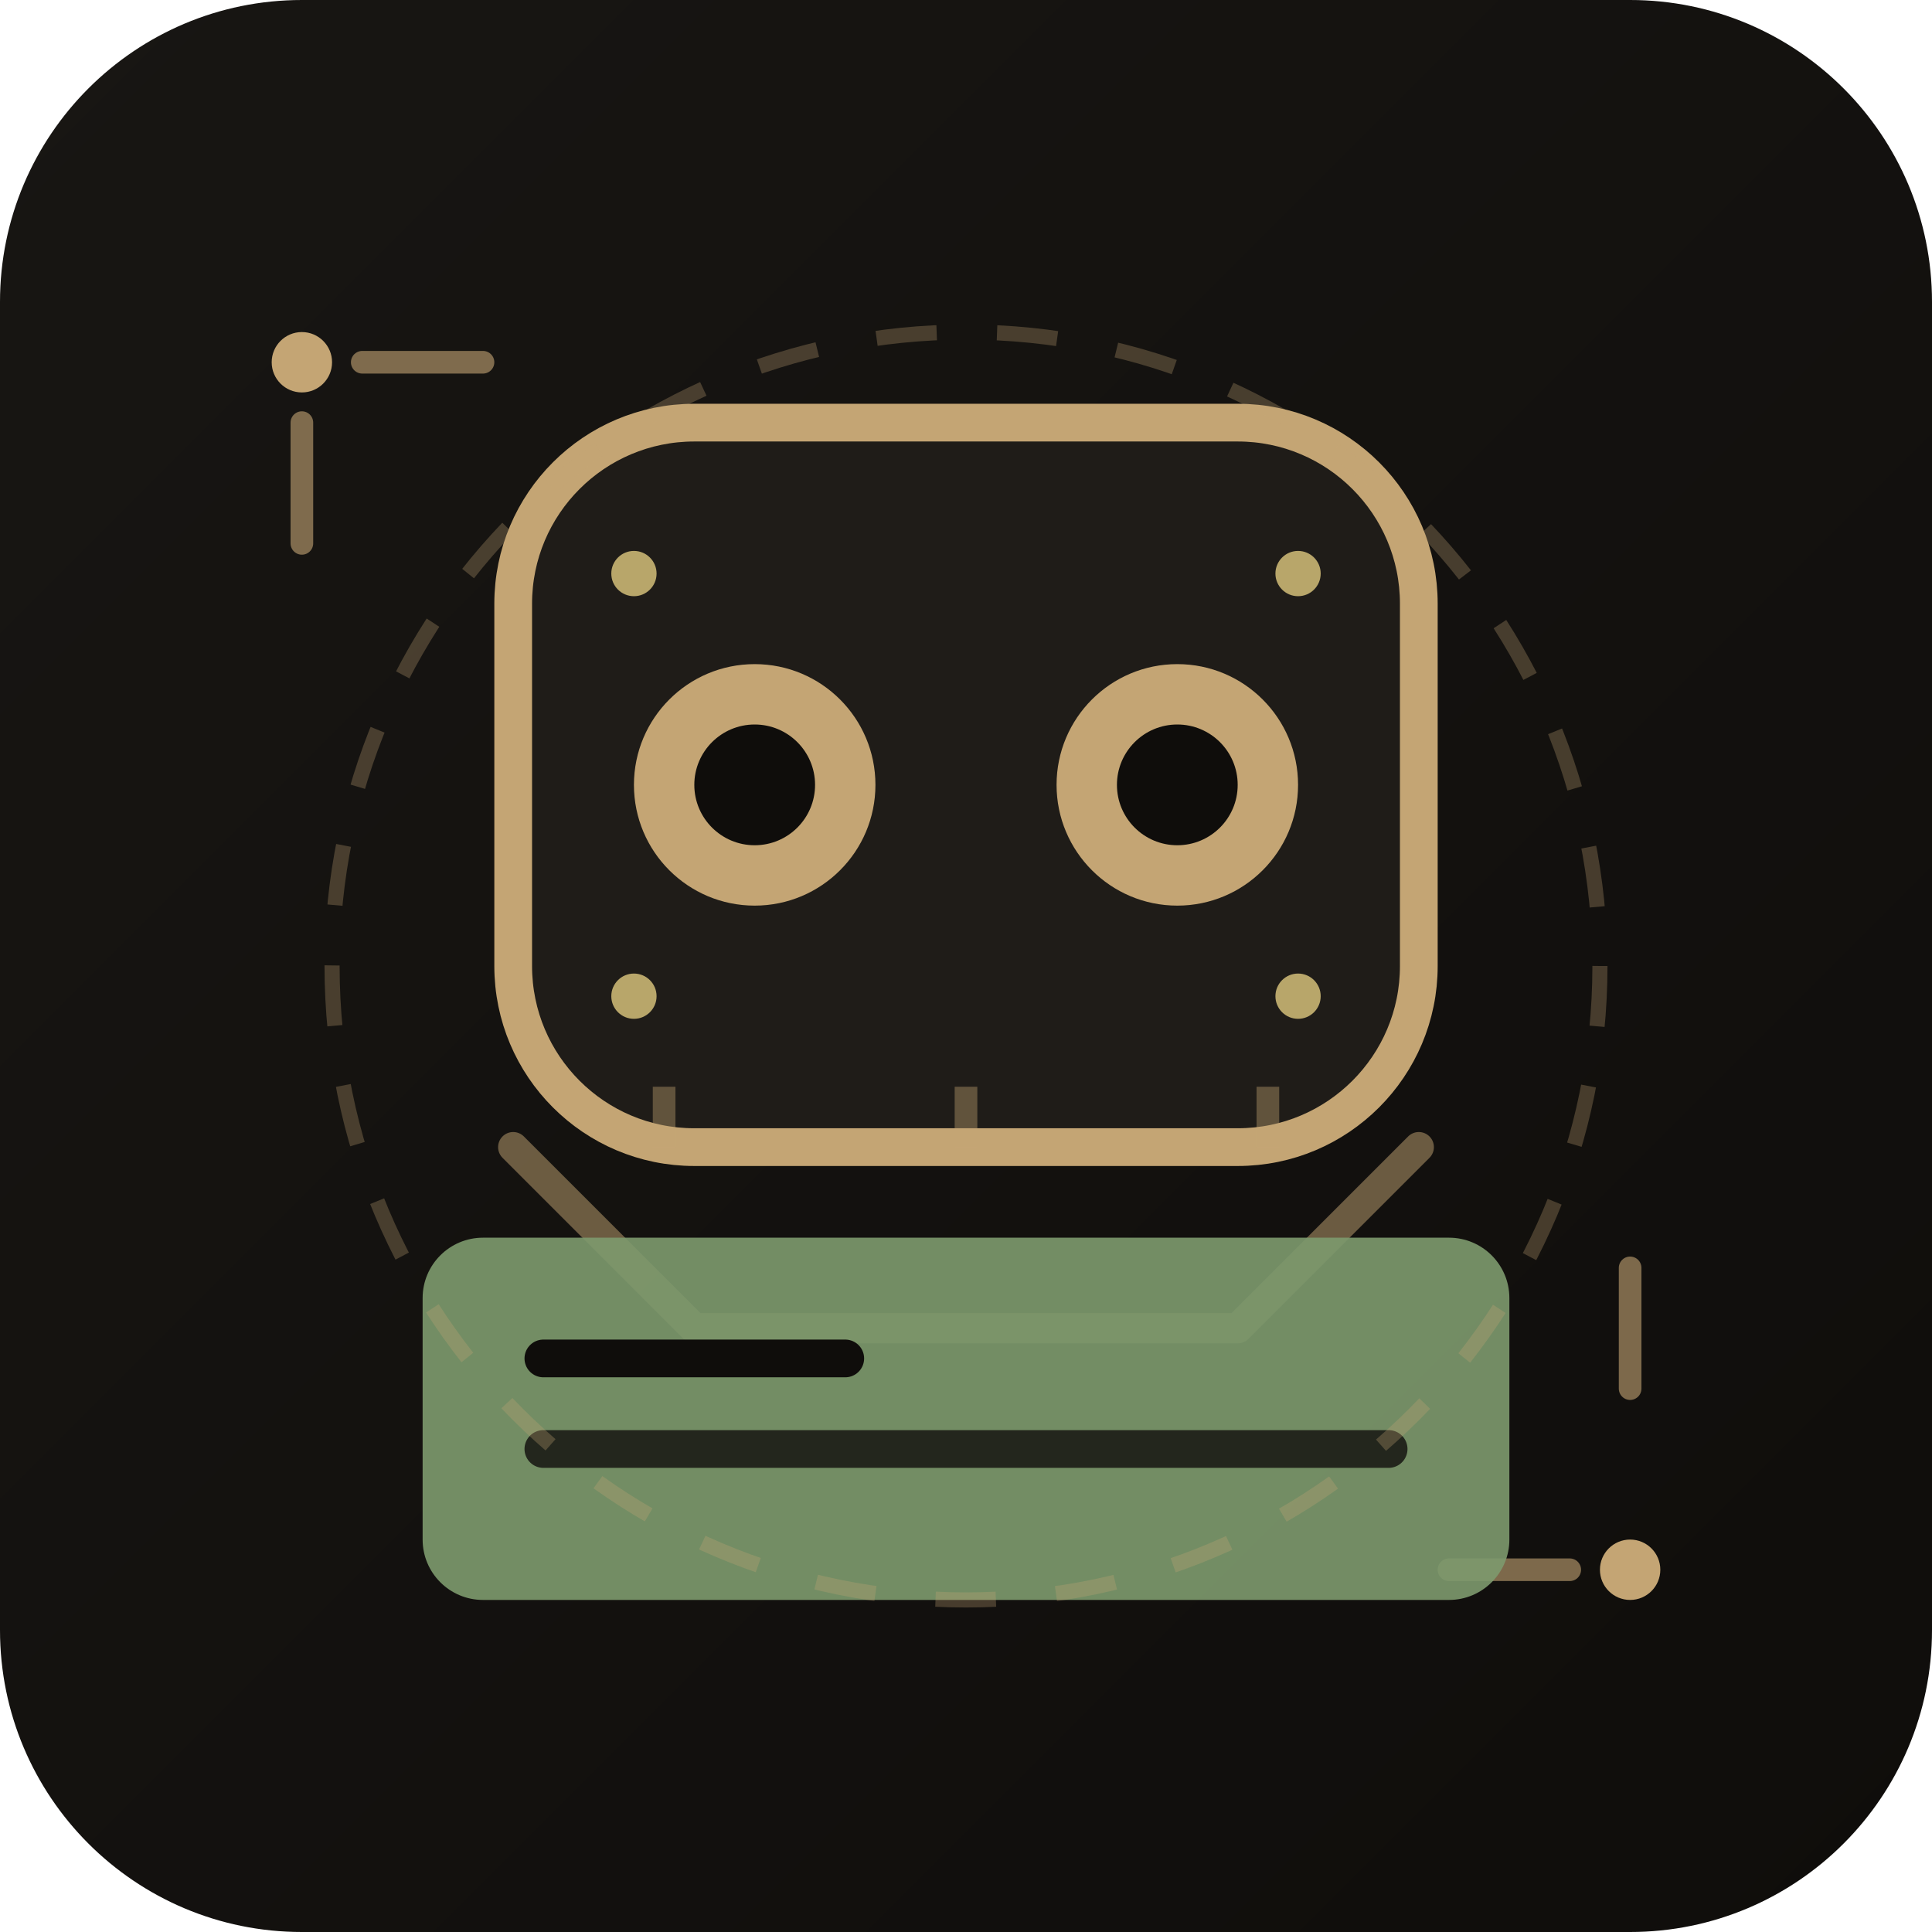
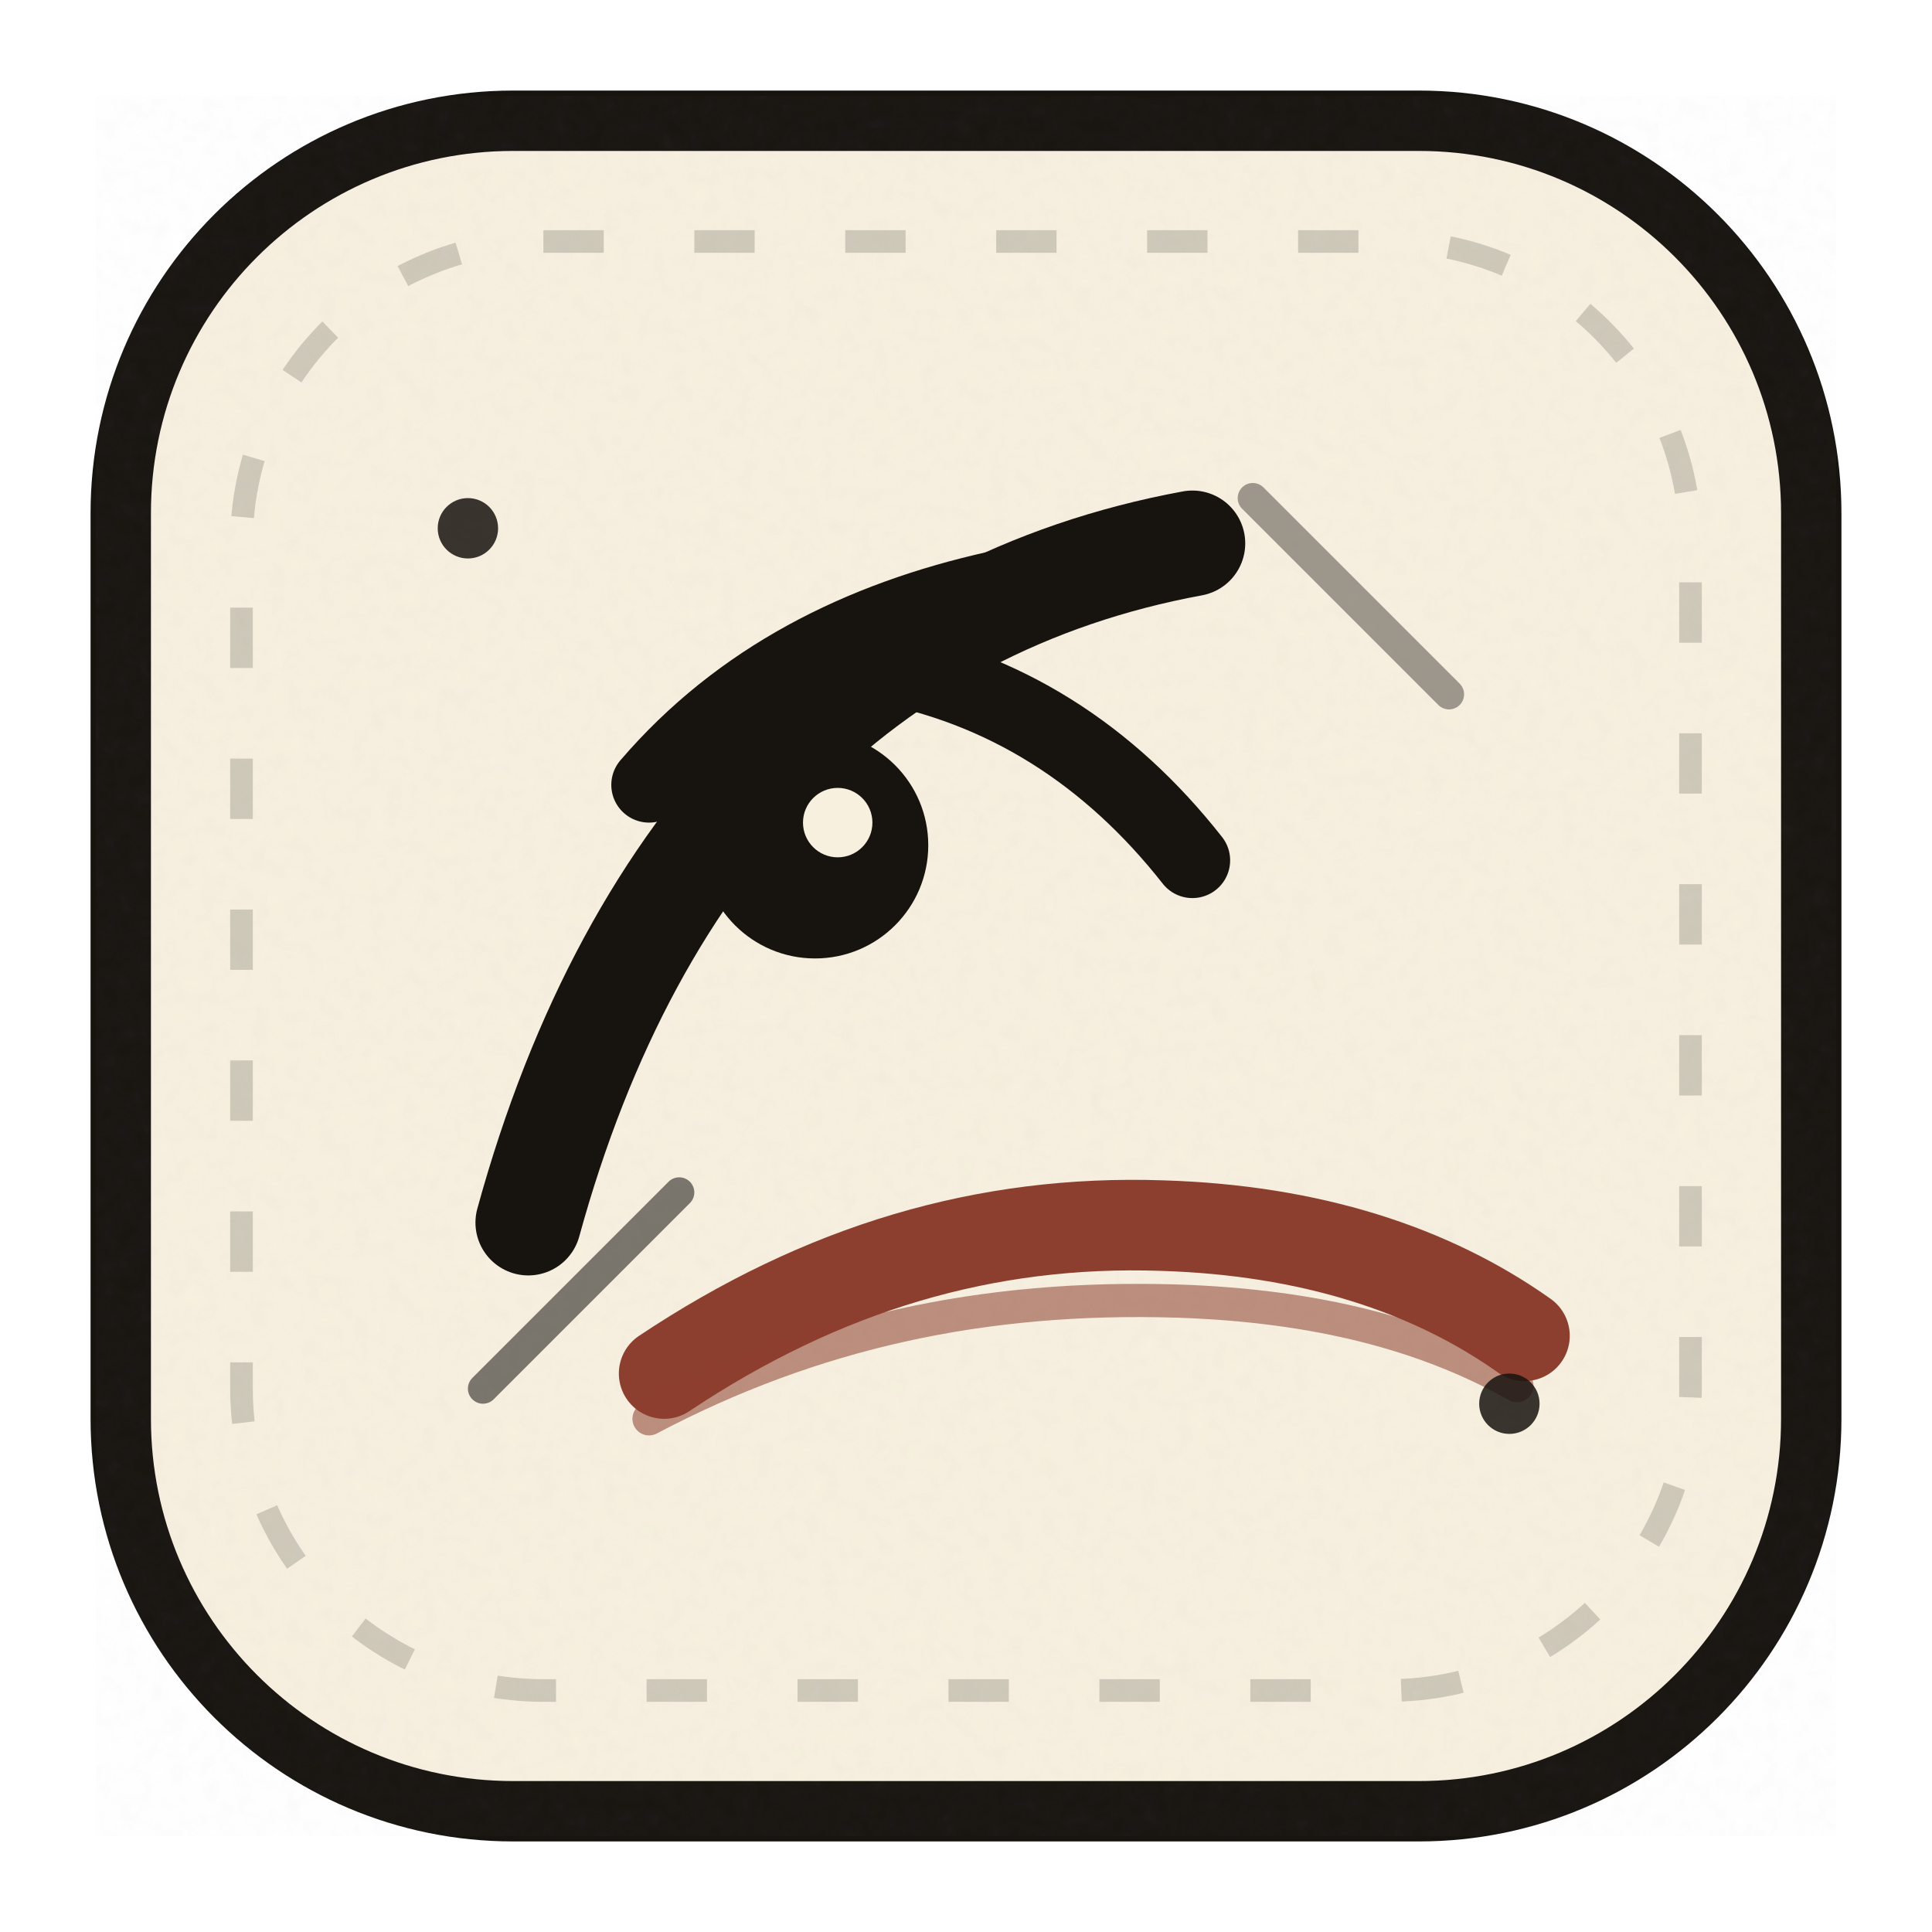
<svg xmlns="http://www.w3.org/2000/svg" width="128" height="128" viewBox="0 0 128 128" fill="none">
  <defs>
-     <linearGradient id="bgGrad" x1="0%" y1="0%" x2="100%" y2="100%">
-       <stop offset="0%" style="stop-color:#181613" />
-       <stop offset="100%" style="stop-color:#0f0d0b" />
-     </linearGradient>
+     <filter id="grain" x="-10%" y="-10%" width="120%" height="120%">
+       <feTurbulence type="fractalNoise" baseFrequency="0.9" numOctaves="2" seed="8" result="noise" />
+       <feColorMatrix in="noise" type="saturate" values="0" result="mono" />
+       <feComponentTransfer>
+         <feFuncA type="table" tableValues="0 0.08" />
+       </feComponentTransfer>
+     </filter>
  </defs>
-   <rect width="128" height="128" rx="20" fill="url(#bgGrad)" />
-   <circle cx="20" cy="24" r="2" fill="#c4a574" />
-   <circle cx="108" cy="104" r="2" fill="#c4a574" />
-   <path d="M20 28v8" stroke="#c4a574" stroke-width="1.5" stroke-linecap="round" opacity="0.6" />
-   <path d="M108 92v-8" stroke="#c4a574" stroke-width="1.5" stroke-linecap="round" opacity="0.6" />
-   <path d="M24 24h8" stroke="#c4a574" stroke-width="1.5" stroke-linecap="round" opacity="0.6" />
-   <path d="M96 104h8" stroke="#c4a574" stroke-width="1.5" stroke-linecap="round" opacity="0.6" />
-   <rect x="34" y="28" width="60" height="48" rx="12" fill="#1f1c18" stroke="#c4a574" stroke-width="2.5" />
-   <circle cx="50" cy="52" r="8" fill="#c4a574" />
-   <circle cx="78" cy="52" r="8" fill="#c4a574" />
-   <circle cx="50" cy="52" r="4" fill="#0f0d0b" />
-   <circle cx="78" cy="52" r="4" fill="#0f0d0b" />
-   <path d="M34 76l12 12h36l12-12" fill="none" stroke="#c4a574" stroke-width="2" stroke-linecap="round" stroke-linejoin="round" opacity="0.5" />
-   <path d="M44 76v-4M64 76v-4M84 76v-4" stroke="#c4a574" stroke-width="1.5" opacity="0.4" />
-   <rect x="28" y="82" width="72" height="24" rx="4" fill="#7d9a6e" opacity="0.9" />
-   <path d="M36 90h20" stroke="#0f0d0b" stroke-width="2.5" stroke-linecap="round" />
-   <path d="M36 96h56" stroke="#0f0d0b" stroke-width="2.5" stroke-linecap="round" opacity="0.8" />
-   <circle cx="64" cy="64" r="42" fill="none" stroke="#c4a574" stroke-width="1" stroke-dasharray="4 4" opacity="0.3" />
-   <circle cx="42" cy="38" r="1.5" fill="#b8a66a" />
-   <circle cx="86" cy="38" r="1.5" fill="#b8a66a" />
-   <circle cx="42" cy="66" r="1.5" fill="#b8a66a" />
-   <circle cx="86" cy="66" r="1.5" fill="#b8a66a" />
+   <rect x="8" y="8" width="112" height="112" rx="26" fill="#f7f0df" stroke="#17130f" stroke-width="4" />
+   <rect x="16" y="16" width="96" height="96" rx="20" fill="none" stroke="#17130f" stroke-opacity="0.18" stroke-width="1.5" stroke-dasharray="4 6" />
+   <rect x="16" y="16" width="96" height="96" rx="20" filter="url(#grain)" opacity="0.55" />
+   <path d="M35 81C42 55.5 57.3 40 79 36" stroke="#17130f" stroke-width="7" stroke-linecap="round" />
+   <path d="M43 52C49 45 57 41 66 39" stroke="#17130f" stroke-width="5" stroke-linecap="round" />
+   <path d="M58 44C66.5 45.5 73.5 50 79 57" stroke="#17130f" stroke-width="5" stroke-linecap="round" />
+   <circle cx="54" cy="56" r="7.5" fill="#17130f" />
+   <circle cx="55.5" cy="54.5" r="2.3" fill="#f7f0df" />
+   <path d="M44 91C54.5 84 65.3 80.8 77 81.2C86.8 81.5 94.8 84.1 101 88.5" stroke="#8d3f2f" stroke-width="6" stroke-linecap="round" />
+   <path d="M43 94C53.8 88.3 65.1 85.8 78 86.2C87.2 86.5 94.5 88.4 100.5 91.8" stroke="#8d3f2f" stroke-width="2.2" stroke-linecap="round" stroke-opacity="0.55" />
+   <path d="M32 92L45 79" stroke="#17130f" stroke-width="2" stroke-linecap="round" stroke-opacity="0.55" />
+   <path d="M83 33L96 46" stroke="#17130f" stroke-width="2" stroke-linecap="round" stroke-opacity="0.4" />
+   <circle cx="31" cy="35" r="2" fill="#17130f" opacity="0.85" />
+   <circle cx="100" cy="93" r="2" fill="#17130f" opacity="0.85" />
</svg>
